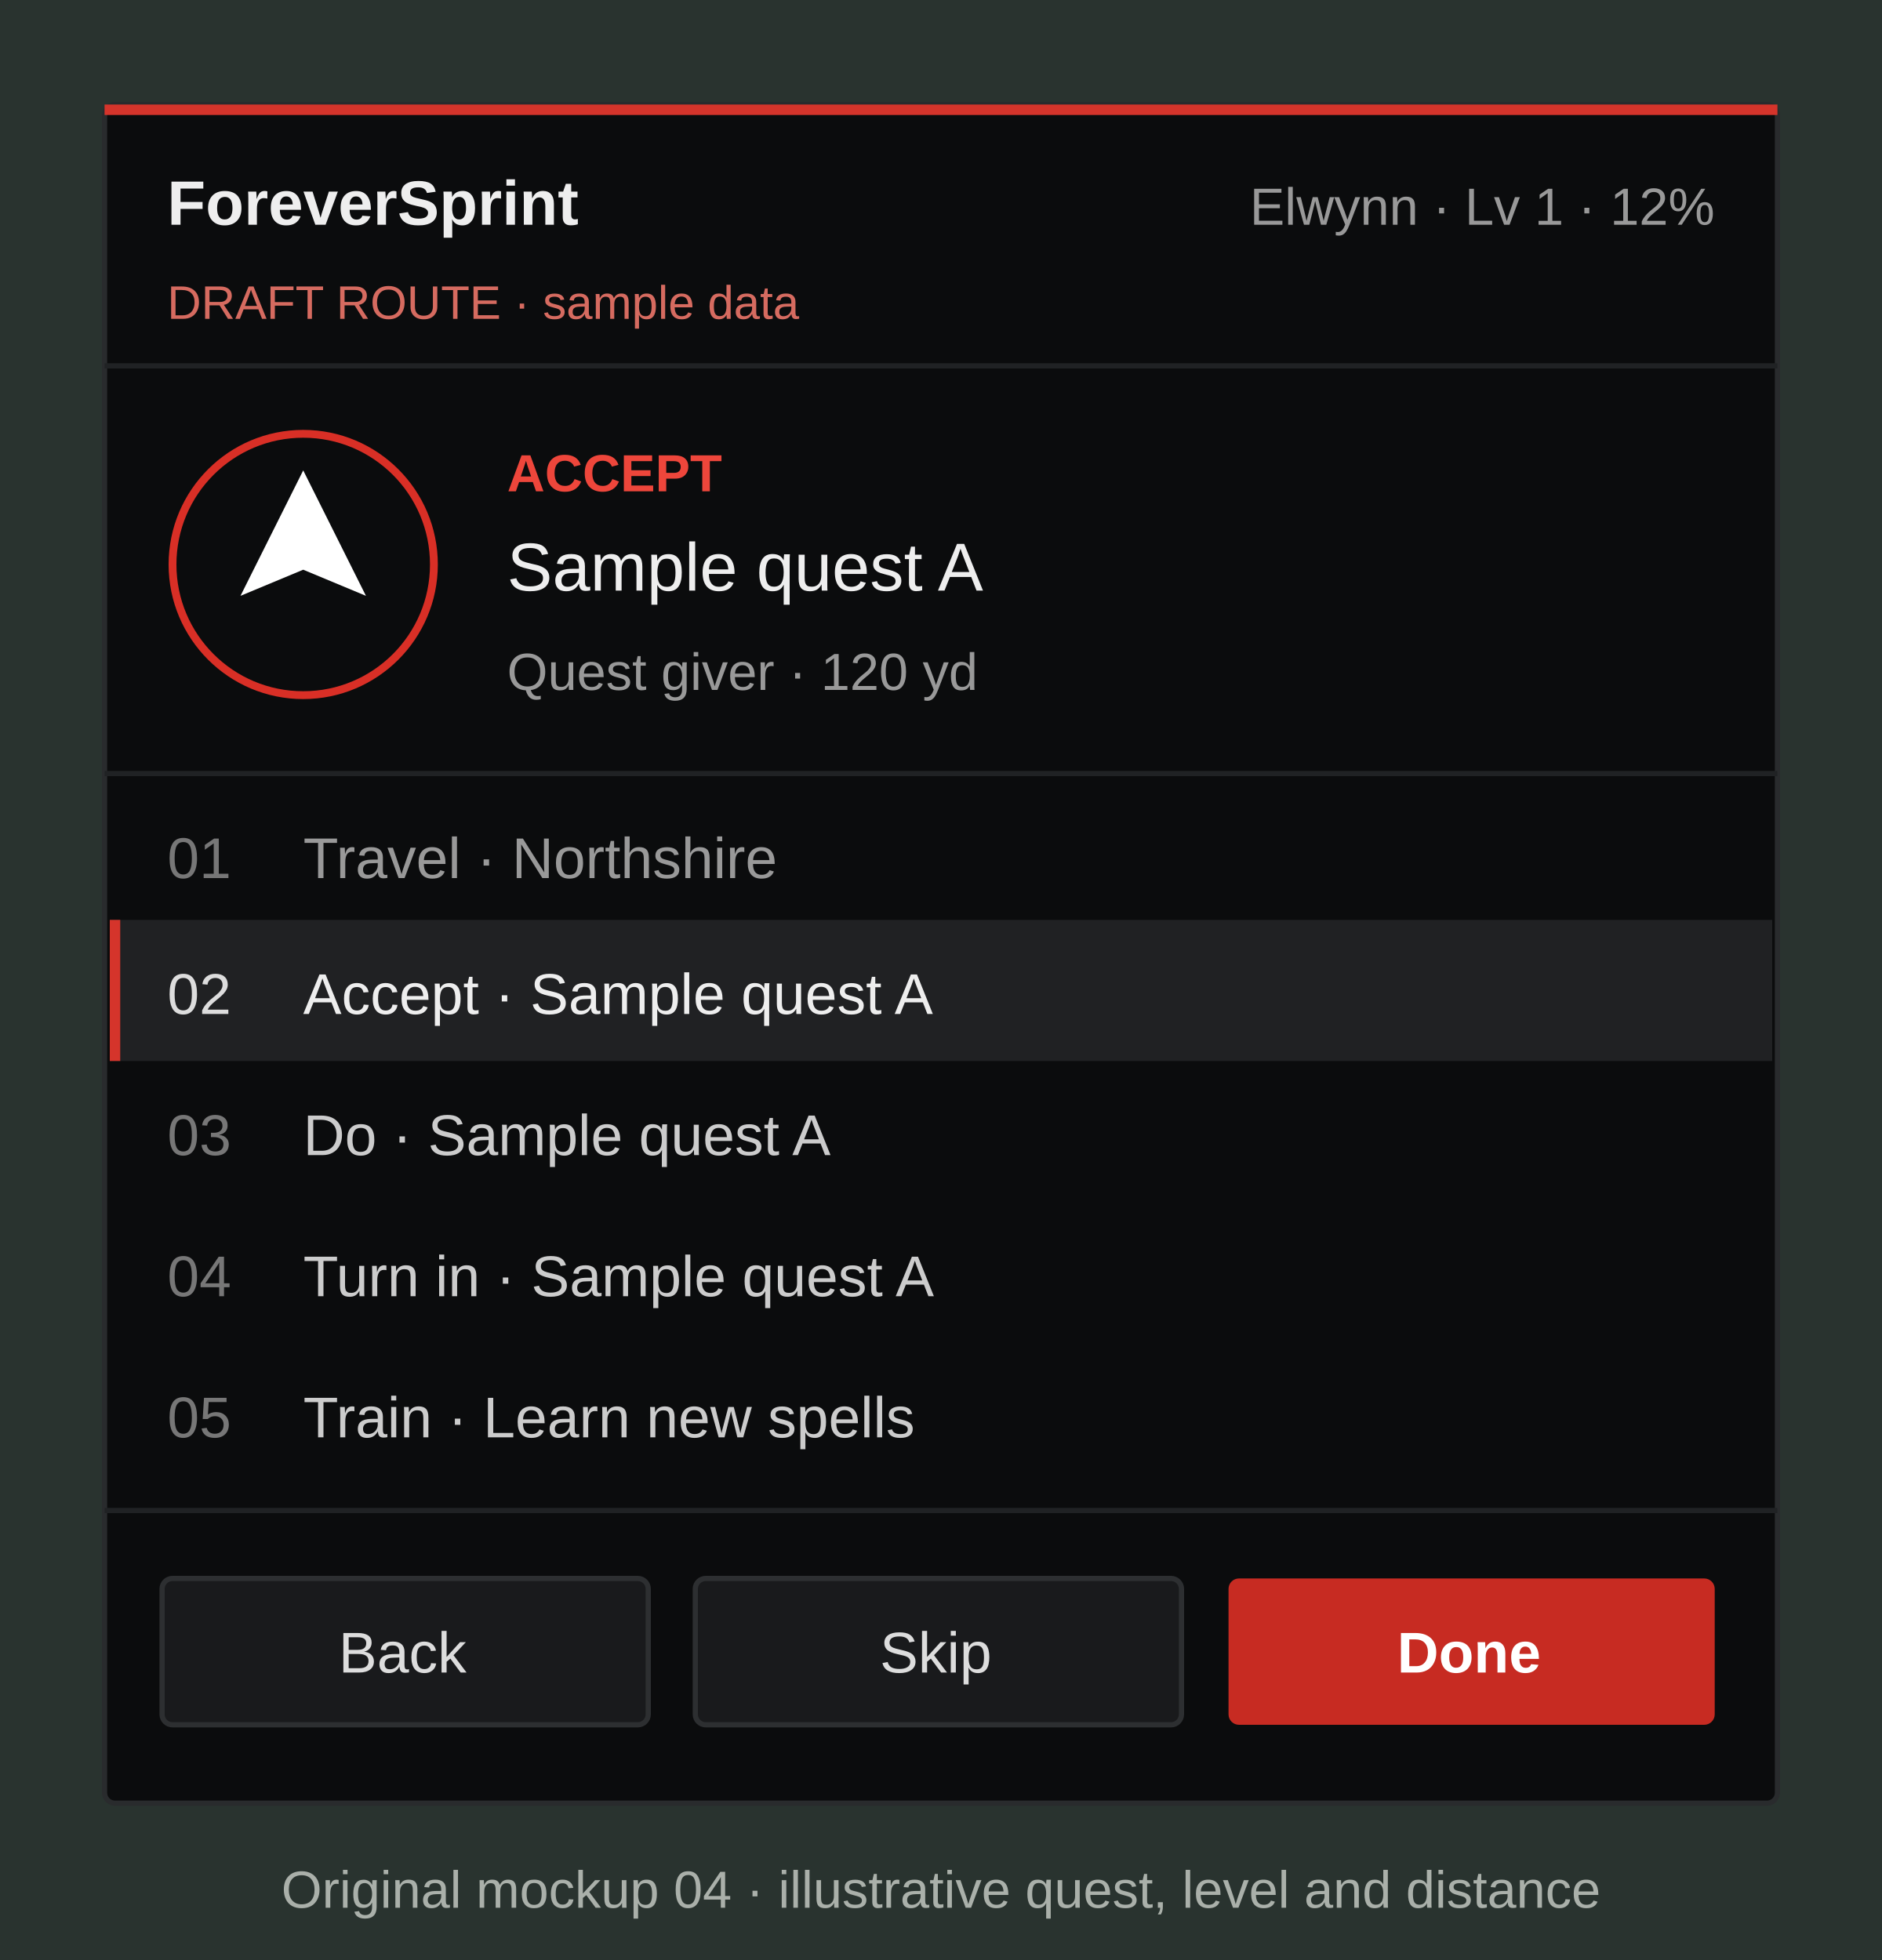
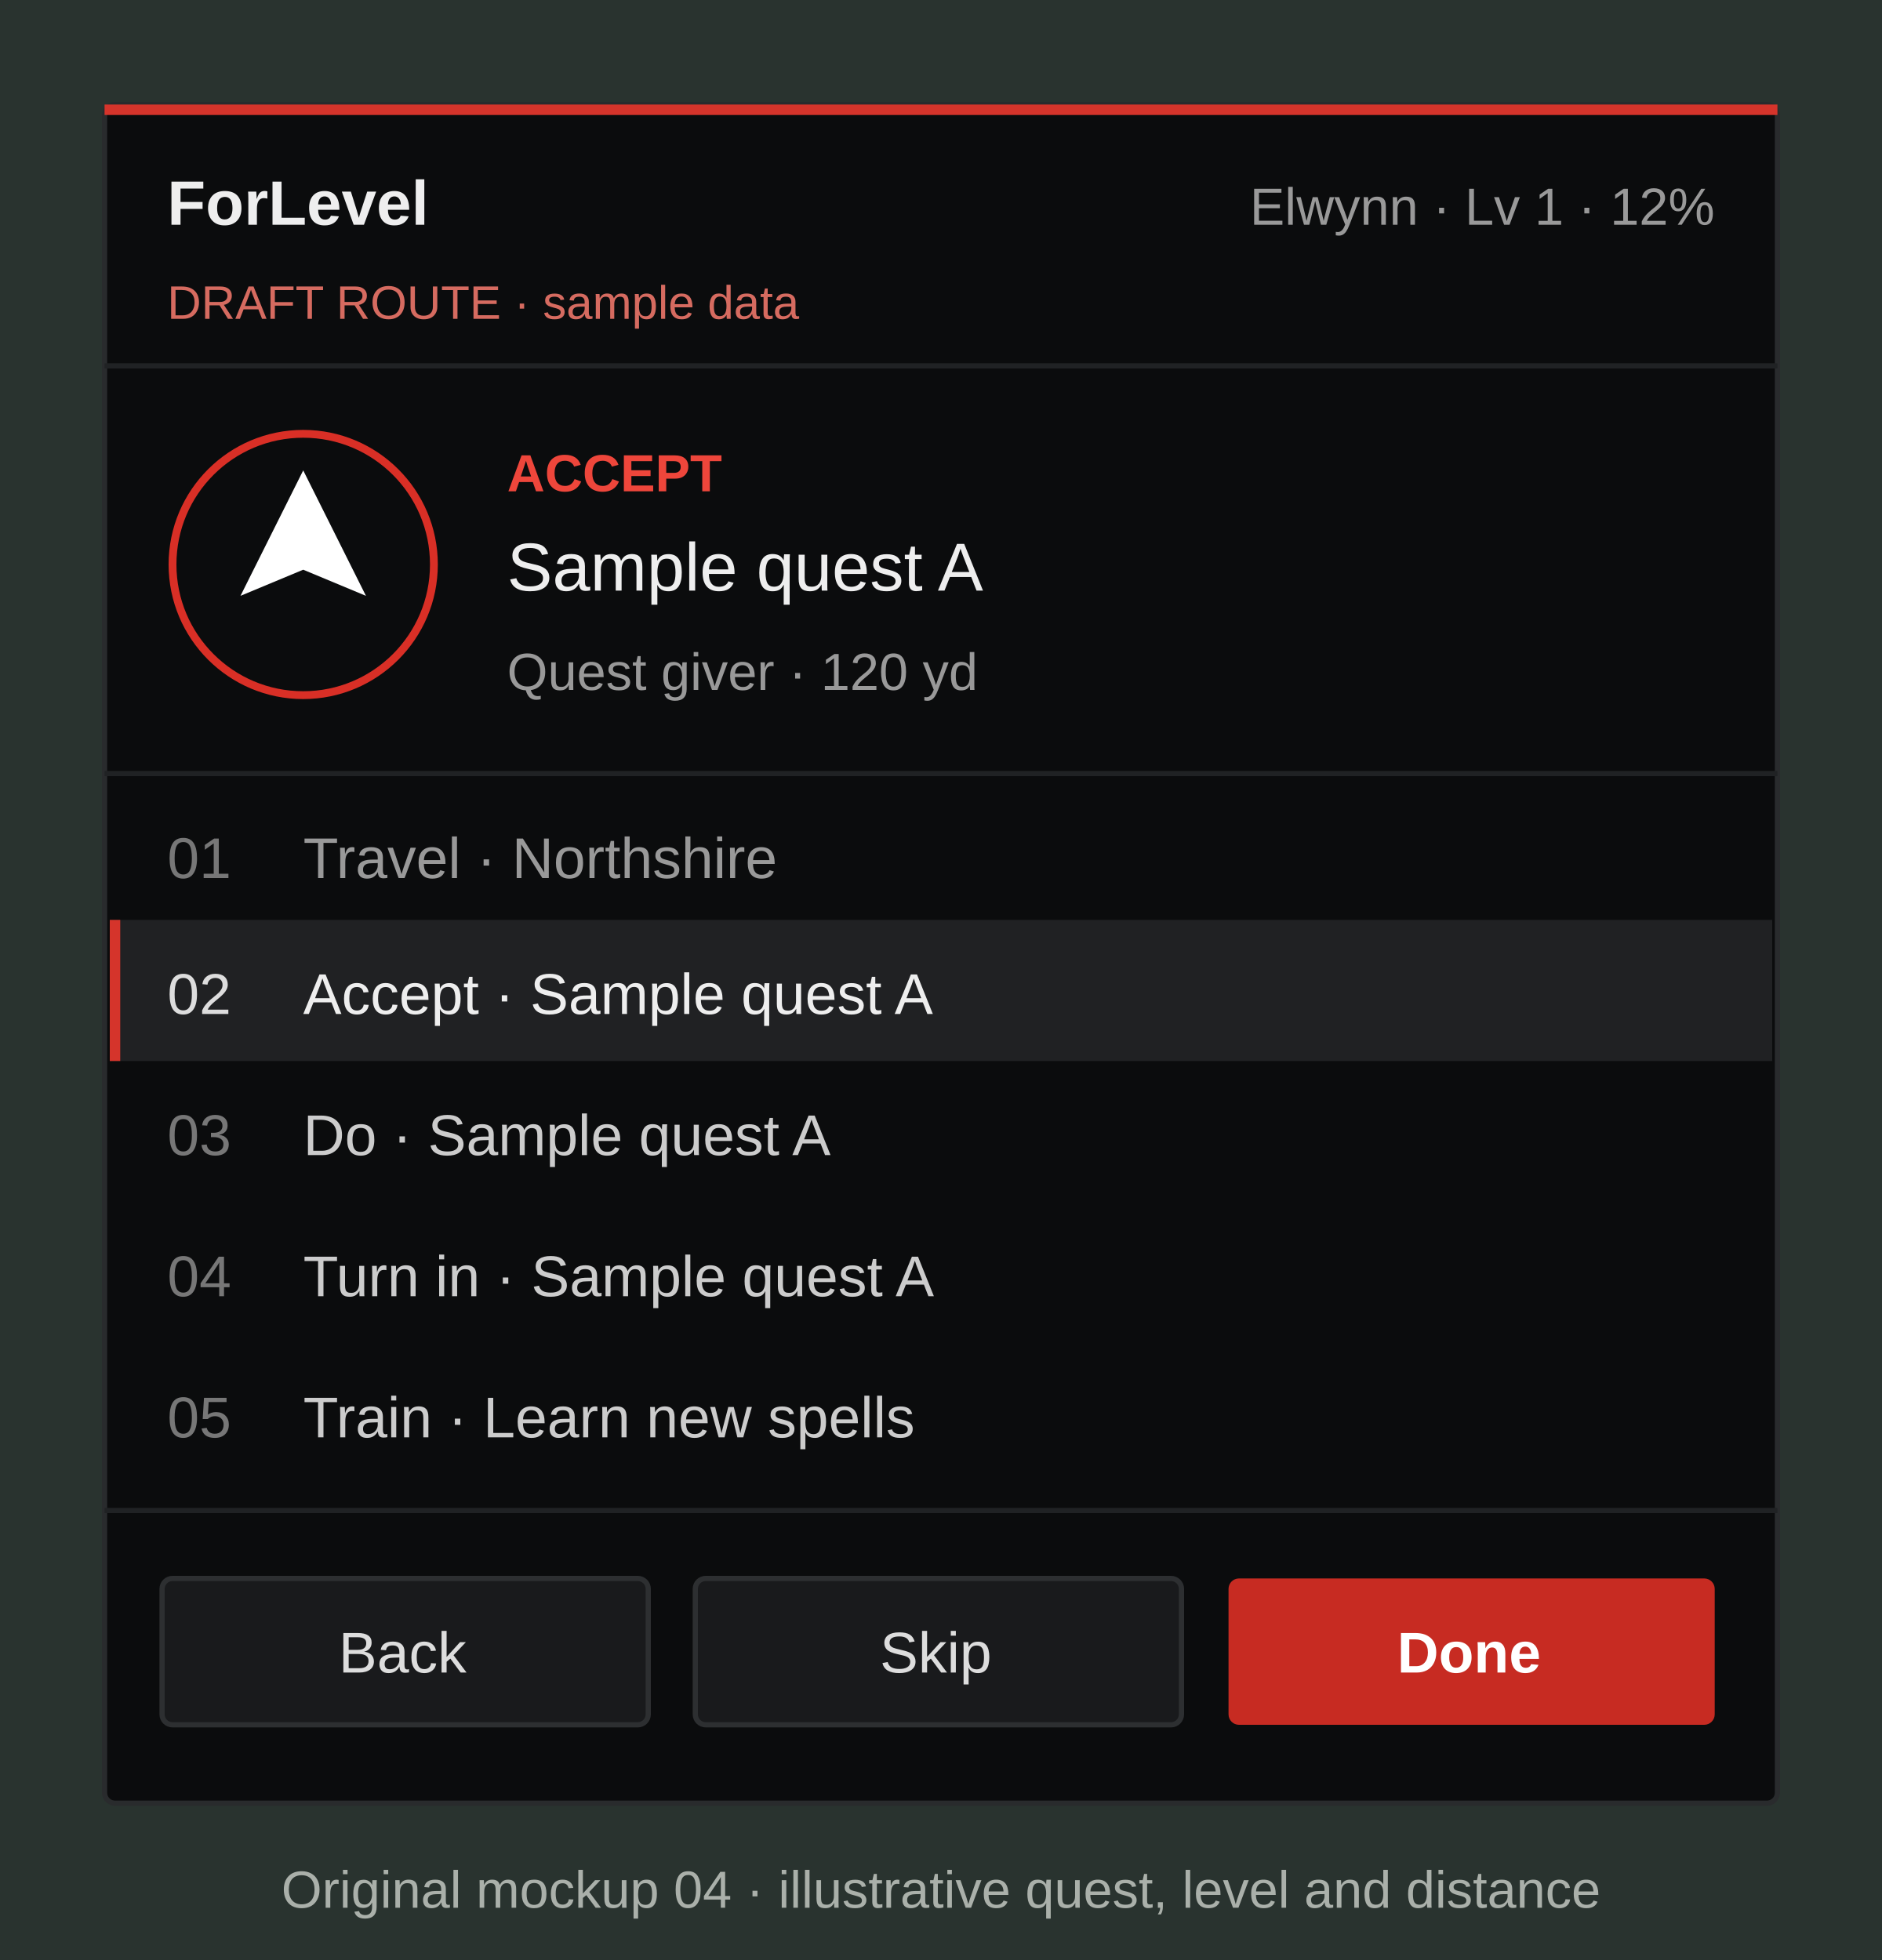
<svg xmlns="http://www.w3.org/2000/svg" width="360" height="375" viewBox="0 0 360 375">
  <rect width="360" height="375" fill="#29332f" />
  <rect x="20" y="20" width="320" height="325" rx="2" fill="#0b0c0d" stroke="#292b2d" />
  <path d="M20 21H340" stroke="#d5342b" stroke-width="2" />
-   <text x="32" y="43" fill="#eee" font-family="Arial,sans-serif" font-size="12" font-weight="bold">ForeverSprint</text>
+   <text x="32" y="43" fill="#eee" font-family="Arial,sans-serif" font-size="12" font-weight="bold">ForLevel</text>
  <text x="328" y="43" text-anchor="end" fill="#999" font-family="Arial,sans-serif" font-size="10">Elwynn · Lv 1 · 12%</text>
  <text x="32" y="61" fill="#d66b60" font-family="Arial,sans-serif" font-size="9">DRAFT ROUTE · sample data</text>
  <path d="M20 70H340" stroke="#202224" />
  <circle cx="58" cy="108" r="25" stroke="#d92f26" stroke-width="1.5" fill="none" />
  <path d="M58 90L70 114L58 109L46 114Z" fill="#fff" />
  <text x="97" y="94" fill="#ee463b" font-family="Arial,sans-serif" font-size="10" font-weight="bold">ACCEPT</text>
  <text x="97" y="113" fill="#eee" font-family="Arial,sans-serif" font-size="13">Sample quest A</text>
  <text x="97" y="132" fill="#999" font-family="Arial,sans-serif" font-size="10">Quest giver · 120 yd</text>
  <path d="M20 148H340" stroke="#202224" />
  <g font-family="Arial,sans-serif" font-size="11">
    <text x="32" y="168" fill="#777">01</text>
    <text x="58" y="168" fill="#999">Travel · Northshire</text>
    <rect x="21" y="176" width="318" height="27" fill="#202123" />
    <rect x="21" y="176" width="2" height="27" fill="#d5342b" />
    <text x="32" y="194" fill="#ddd">02</text>
    <text x="58" y="194" fill="#eee">Accept · Sample quest A</text>
    <text x="32" y="221" fill="#777">03</text>
    <text x="58" y="221" fill="#ccc">Do · Sample quest A</text>
    <text x="32" y="248" fill="#777">04</text>
    <text x="58" y="248" fill="#ccc">Turn in · Sample quest A</text>
    <text x="32" y="275" fill="#777">05</text>
    <text x="58" y="275" fill="#ccc">Train · Learn new spells</text>
  </g>
  <path d="M20 289H340" stroke="#202224" />
  <rect x="31" y="302" width="93" height="28" rx="2" fill="#191a1c" stroke="#2d2f31" />
  <rect x="133" y="302" width="93" height="28" rx="2" fill="#191a1c" stroke="#2d2f31" />
  <rect x="235" y="302" width="93" height="28" rx="2" fill="#c72b22" />
  <g fill="#ddd" font-family="Arial,sans-serif" font-size="11" text-anchor="middle">
    <text x="77" y="320">Back</text>
    <text x="179" y="320">Skip</text>
    <text x="281" y="320" fill="#fff" font-weight="bold">Done</text>
  </g>
  <text x="180" y="365" text-anchor="middle" fill="#aab0aa" font-family="Arial,sans-serif" font-size="10">Original mockup 04 · illustrative quest, level and distance</text>
</svg>
